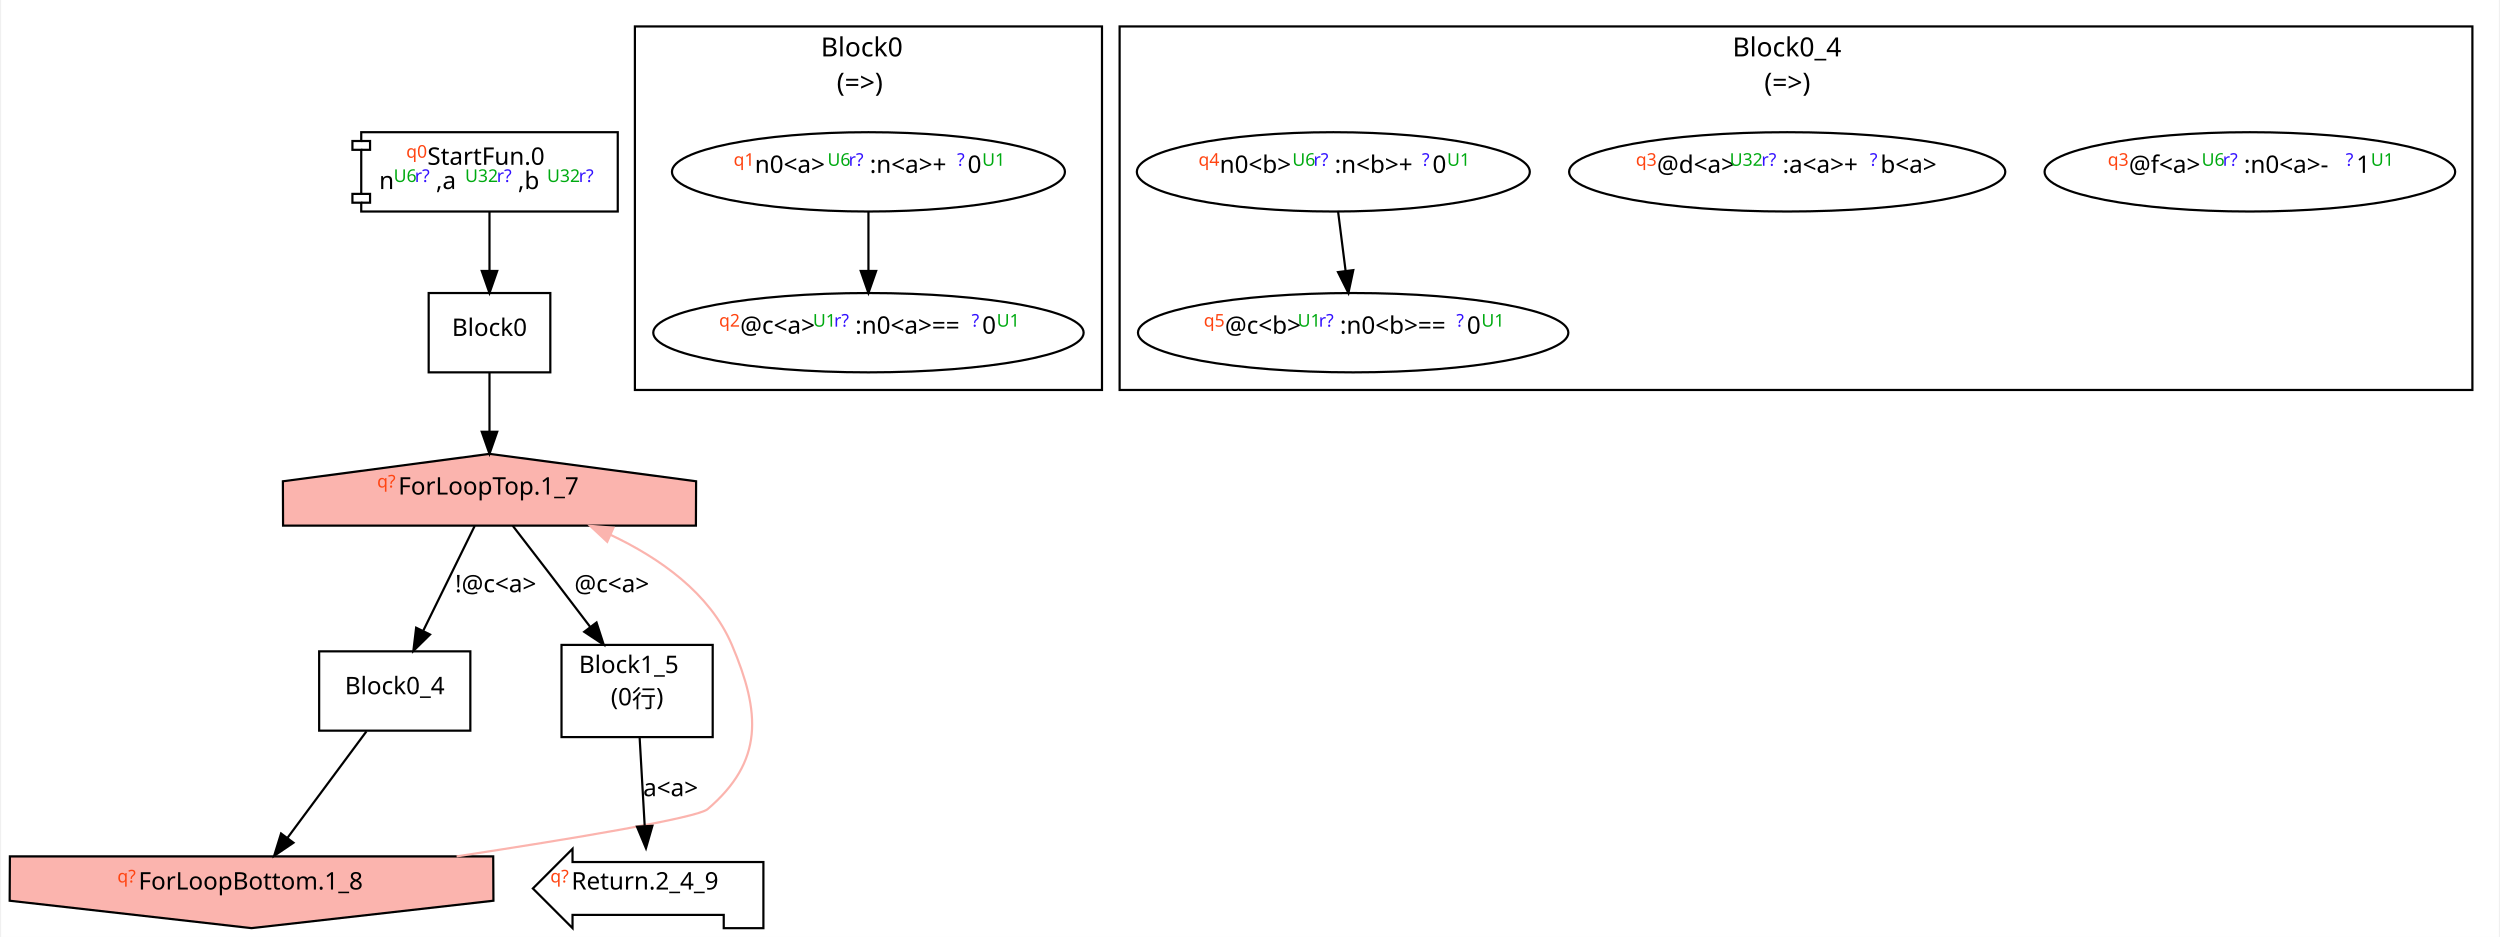
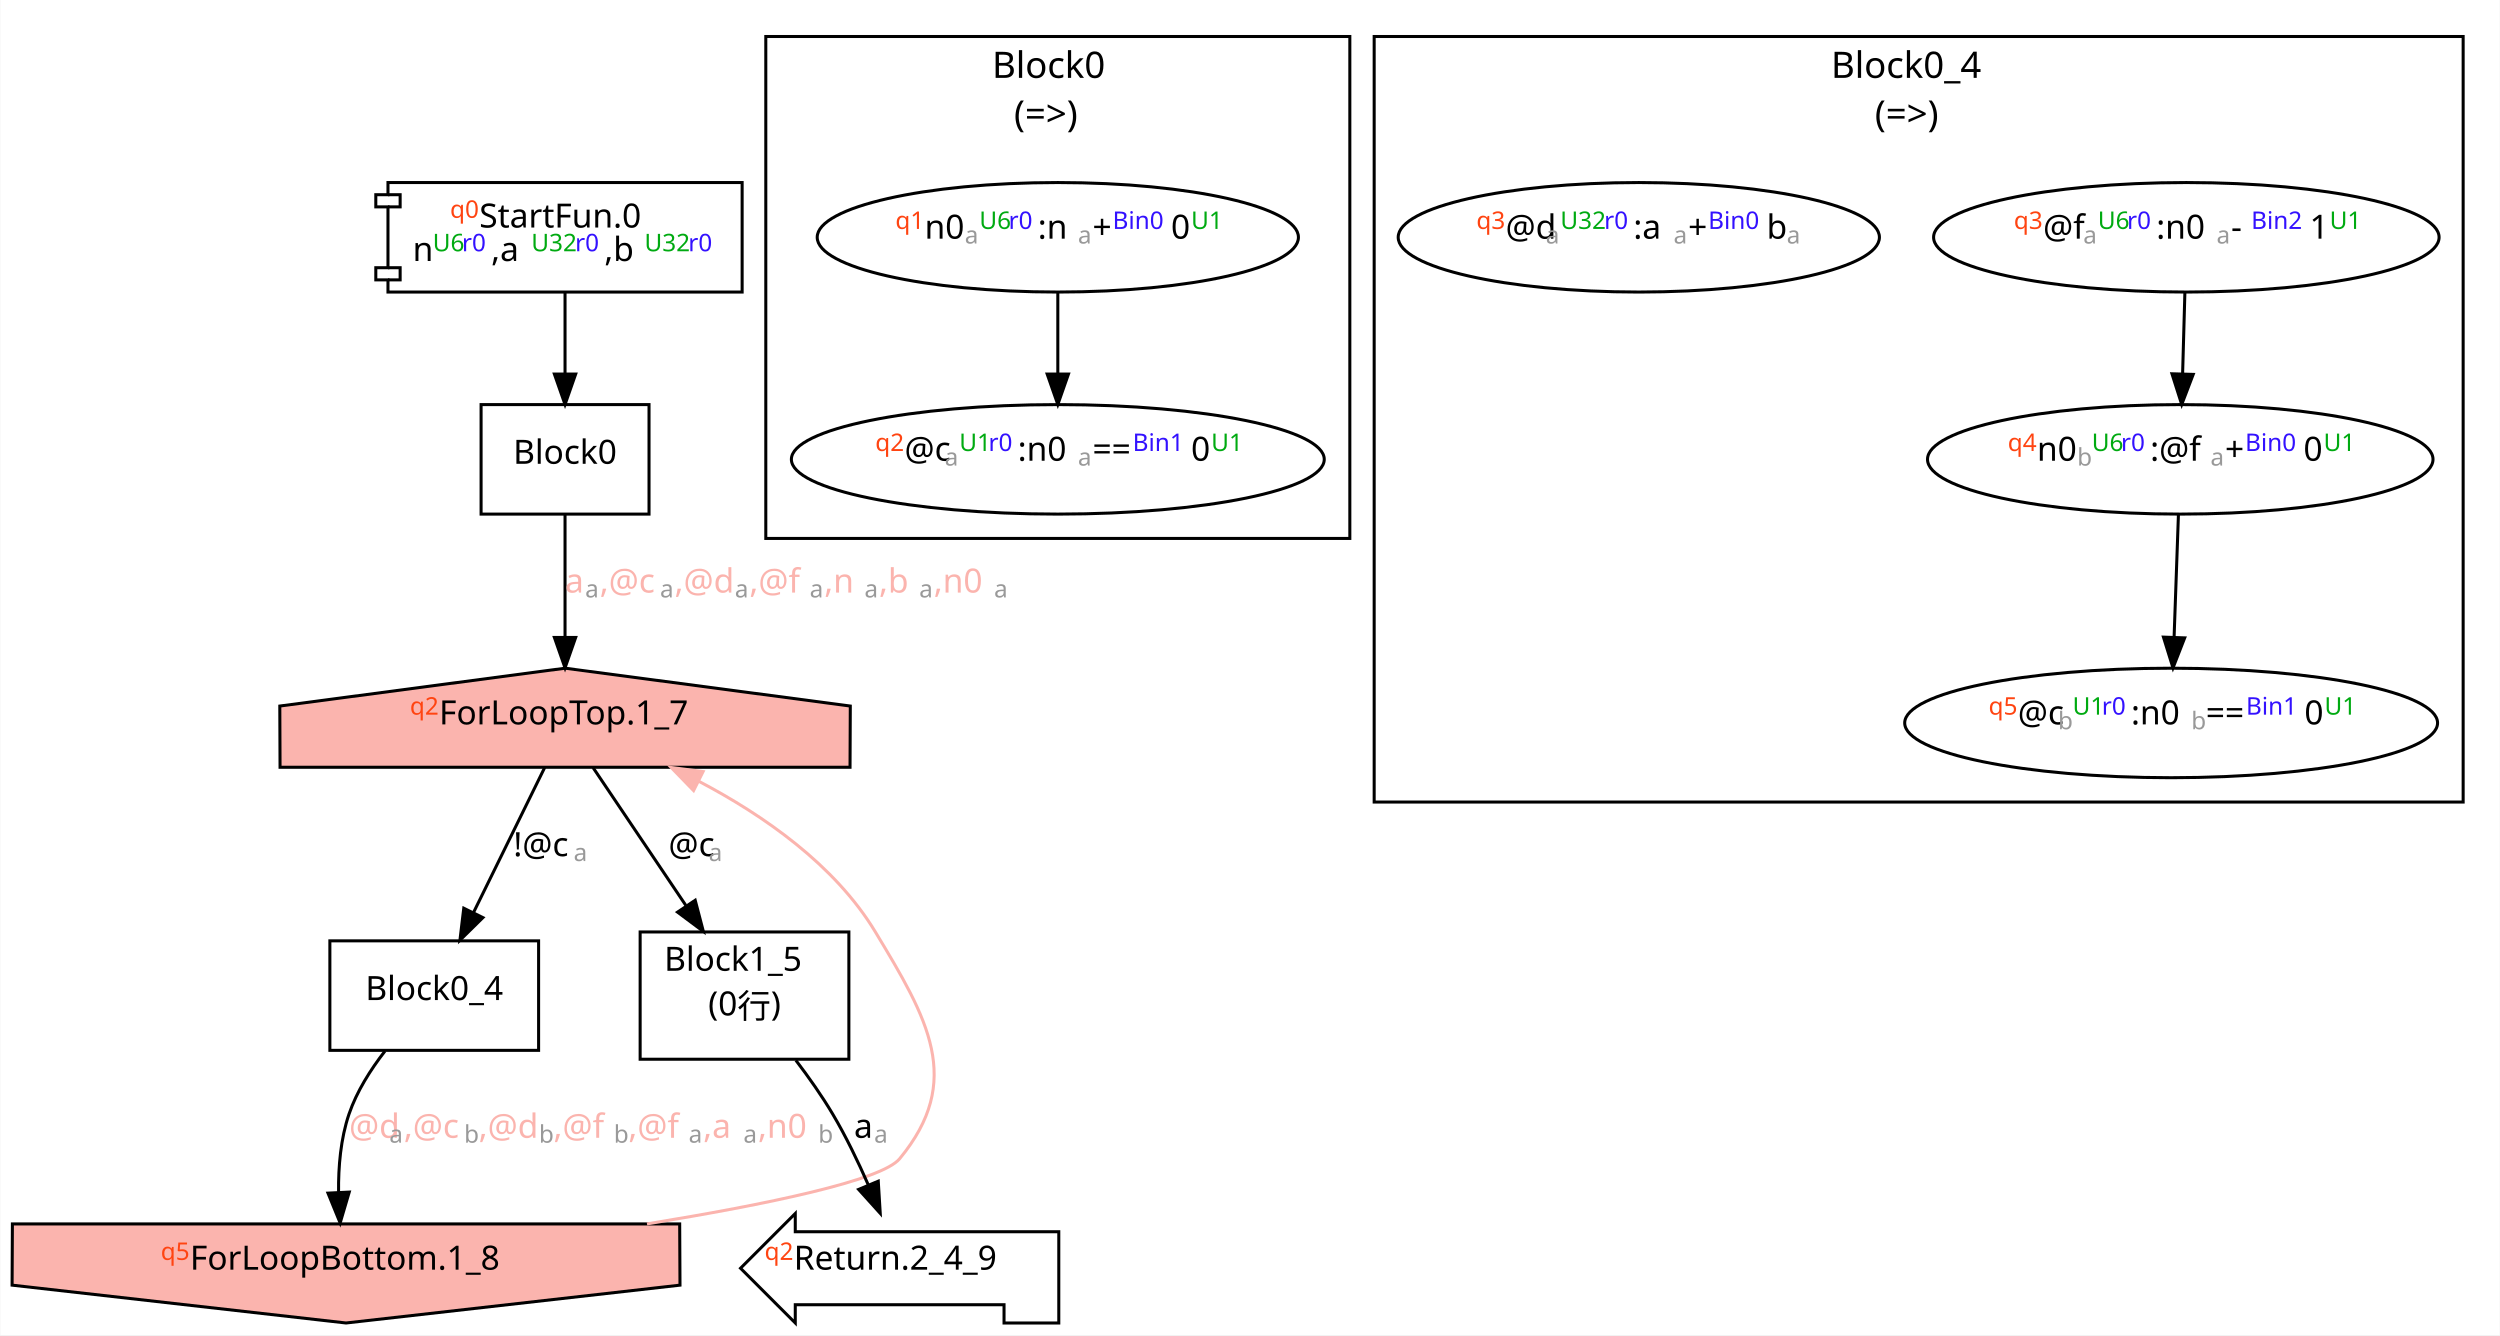
- <svg xmlns="http://www.w3.org/2000/svg" width="1134pt" height="425pt" viewBox="0.00 0.00 1133.64 425.26">
-   <g id="graph0" class="graph" transform="scale(1 1) rotate(0) translate(4 421.26)">
-     <polygon fill="white" stroke="transparent" points="-4,4 -4,-421.26 1129.64,-421.26 1129.64,4 -4,4" />
+ <svg xmlns="http://www.w3.org/2000/svg" width="822pt" height="439pt" viewBox="0.00 0.00 821.64 438.93">
+   <g id="graph0" class="graph" transform="scale(1 1) rotate(0) translate(4 434.93)">
+     <polygon fill="white" stroke="transparent" points="-4,4 -4,-434.93 817.64,-434.93 817.64,4 -4,4" />
    <g id="clust1" class="cluster">
-       <polygon fill="none" stroke="black" points="283.64,-244.26 283.64,-409.26 495.64,-409.26 495.64,-244.26 283.64,-244.26" />
-       <text text-anchor="start" x="368.04" y="-395.66" font-family="Monaco" font-size="12.00">Block0</text>
-       <text text-anchor="start" x="375.24" y="-379.66" font-family="Monaco" font-size="12.00">(=&gt;)</text>
+       <polygon fill="none" stroke="black" points="247.64,-257.92 247.64,-422.93 439.64,-422.93 439.64,-257.92 247.64,-257.92" />
+       <text text-anchor="start" x="322.04" y="-409.33" font-family="Monaco" font-size="12.00">Block0</text>
+       <text text-anchor="start" x="329.24" y="-393.33" font-family="Monaco" font-size="12.00">(=&gt;)</text>
    </g>
    <g id="clust2" class="cluster">
-       <polygon fill="none" stroke="black" points="503.64,-244.26 503.64,-409.26 1117.64,-409.26 1117.64,-244.26 503.64,-244.26" />
-       <text text-anchor="start" x="781.84" y="-395.66" font-family="Monaco" font-size="12.00">Block0_4</text>
-       <text text-anchor="start" x="796.24" y="-379.66" font-family="Monaco" font-size="12.00">(=&gt;)</text>
+       <polygon fill="none" stroke="black" points="447.64,-171.26 447.64,-422.93 805.64,-422.93 805.64,-171.26 447.64,-171.26" />
+       <text text-anchor="start" x="597.84" y="-409.33" font-family="Monaco" font-size="12.00">Block0_4</text>
+       <text text-anchor="start" x="612.24" y="-393.33" font-family="Monaco" font-size="12.00">(=&gt;)</text>
    </g>
    <g id="node1" class="node">
-       <polygon fill="none" stroke="black" points="275.86,-361.26 159.43,-361.26 159.43,-357.26 155.43,-357.26 155.43,-353.26 159.43,-353.26 159.43,-333.26 155.43,-333.26 155.43,-329.26 159.43,-329.26 159.43,-325.26 275.86,-325.26 275.86,-361.26" />
-       <polyline fill="none" stroke="black" points="159.43,-357.26 163.43,-357.26 163.43,-353.26 159.43,-353.26 " />
-       <polyline fill="none" stroke="black" points="159.43,-333.26 163.43,-333.26 163.43,-329.26 159.43,-329.26 " />
-       <text text-anchor="start" x="179.84" y="-346.46" font-family="Monaco" baseline-shift="super" font-size="8.00" fill="#ff4411">q0</text>
-       <text text-anchor="start" x="189.44" y="-346.46" font-family="Monaco" font-size="11.00">StartFun.0</text>
-       <text text-anchor="start" x="167.54" y="-335.46" font-family="Monaco" font-size="11.00">n</text>
-       <text text-anchor="start" x="174.14" y="-335.46" font-family="Monaco" baseline-shift="super" font-size="8.00" fill="#00aa11">U6</text>
-       <text text-anchor="start" x="183.74" y="-335.46" font-family="Monaco" baseline-shift="super" font-size="8.00" fill="#3311ff">r?</text>
-       <text text-anchor="start" x="193.34" y="-335.46" font-family="Monaco" font-size="11.00">,a</text>
-       <text text-anchor="start" x="206.54" y="-335.46" font-family="Monaco" baseline-shift="super" font-size="8.00" fill="#00aa11">U32</text>
-       <text text-anchor="start" x="220.94" y="-335.46" font-family="Monaco" baseline-shift="super" font-size="8.00" fill="#3311ff">r?</text>
-       <text text-anchor="start" x="230.55" y="-335.46" font-family="Monaco" font-size="11.00">,b</text>
-       <text text-anchor="start" x="243.75" y="-335.46" font-family="Monaco" baseline-shift="super" font-size="8.00" fill="#00aa11">U32</text>
-       <text text-anchor="start" x="258.15" y="-335.46" font-family="Monaco" baseline-shift="super" font-size="8.00" fill="#3311ff">r?</text>
+       <polygon fill="none" stroke="black" points="239.86,-374.92 123.43,-374.92 123.43,-370.92 119.43,-370.92 119.43,-366.92 123.43,-366.92 123.43,-346.92 119.43,-346.92 119.43,-342.92 123.43,-342.92 123.43,-338.92 239.86,-338.92 239.86,-374.92" />
+       <polyline fill="none" stroke="black" points="123.43,-370.92 127.43,-370.92 127.43,-366.92 123.43,-366.92 " />
+       <polyline fill="none" stroke="black" points="123.43,-346.92 127.43,-346.92 127.43,-342.92 123.43,-342.92 " />
+       <text text-anchor="start" x="143.84" y="-360.12" font-family="Monaco" baseline-shift="super" font-size="8.00" fill="#ff4411">q0</text>
+       <text text-anchor="start" x="153.44" y="-360.12" font-family="Monaco" font-size="11.00">StartFun.0</text>
+       <text text-anchor="start" x="131.54" y="-349.12" font-family="Monaco" font-size="11.00">n</text>
+       <text text-anchor="start" x="138.14" y="-349.12" font-family="Monaco" baseline-shift="super" font-size="8.00" fill="#00aa11">U6</text>
+       <text text-anchor="start" x="147.74" y="-349.12" font-family="Monaco" baseline-shift="super" font-size="8.00" fill="#3311ff">r0</text>
+       <text text-anchor="start" x="157.34" y="-349.12" font-family="Monaco" font-size="11.00">,a</text>
+       <text text-anchor="start" x="170.54" y="-349.12" font-family="Monaco" baseline-shift="super" font-size="8.00" fill="#00aa11">U32</text>
+       <text text-anchor="start" x="184.94" y="-349.12" font-family="Monaco" baseline-shift="super" font-size="8.00" fill="#3311ff">r0</text>
+       <text text-anchor="start" x="194.55" y="-349.12" font-family="Monaco" font-size="11.00">,b</text>
+       <text text-anchor="start" x="207.75" y="-349.12" font-family="Monaco" baseline-shift="super" font-size="8.00" fill="#00aa11">U32</text>
+       <text text-anchor="start" x="222.15" y="-349.12" font-family="Monaco" baseline-shift="super" font-size="8.00" fill="#3311ff">r0</text>
    </g>
    <g id="node2" class="node">
-       <polygon fill="none" stroke="black" points="245.25,-288.26 190.04,-288.26 190.04,-252.26 245.25,-252.26 245.25,-288.26" />
-       <text text-anchor="middle" x="217.64" y="-268.79" font-family="Monaco" font-size="11.00">Block0</text>
+       <polygon fill="none" stroke="black" points="209.25,-301.92 154.04,-301.92 154.04,-265.92 209.25,-265.92 209.25,-301.92" />
+       <text text-anchor="middle" x="181.64" y="-282.46" font-family="Monaco" font-size="11.00">Block0</text>
    </g>
    <g id="edge1" class="edge">
-       <path fill="none" stroke="black" d="M217.64,-325.07C217.64,-317.04 217.64,-307.3 217.64,-298.32" />
-       <polygon fill="black" stroke="black" points="221.14,-298.28 217.64,-288.28 214.14,-298.28 221.14,-298.28" />
+       <path fill="none" stroke="black" d="M181.64,-338.74C181.64,-330.71 181.64,-320.97 181.64,-311.99" />
+       <polygon fill="black" stroke="black" points="185.14,-311.95 181.64,-301.95 178.14,-311.95 185.14,-311.95" />
    </g>
    <g id="node3" class="node">
-       <polygon fill="#fbb4ae" stroke="black" points="311.42,-202.82 217.64,-215.26 123.87,-202.82 123.95,-182.69 311.33,-182.69 311.42,-202.82" />
-       <text text-anchor="start" x="166.64" y="-196.79" font-family="Monaco" baseline-shift="super" font-size="8.00" fill="#ff4411">q?</text>
-       <text text-anchor="start" x="176.24" y="-196.79" font-family="Monaco" font-size="11.00">ForLoopTop.1_7</text>
+       <polygon fill="#fbb4ae" stroke="black" points="275.42,-202.82 181.64,-215.26 87.87,-202.82 87.95,-182.69 275.33,-182.69 275.42,-202.82" />
+       <text text-anchor="start" x="130.64" y="-196.79" font-family="Monaco" baseline-shift="super" font-size="8.00" fill="#ff4411">q2</text>
+       <text text-anchor="start" x="140.24" y="-196.79" font-family="Monaco" font-size="11.00">ForLoopTop.1_7</text>
    </g>
    <g id="edge2" class="edge">
-       <path fill="none" stroke="black" d="M217.64,-252.07C217.64,-244.04 217.64,-234.3 217.64,-225.32" />
-       <polygon fill="black" stroke="black" points="221.14,-225.28 217.64,-215.28 214.14,-225.28 221.14,-225.28" />
+       <path fill="none" stroke="black" d="M181.64,-265.79C181.64,-254.2 181.64,-238.65 181.64,-225.39" />
+       <polygon fill="black" stroke="black" points="185.14,-225.36 181.64,-215.36 178.14,-225.36 185.14,-225.36" />
+       <text text-anchor="start" x="181.64" y="-240.12" font-family="Monaco" font-size="11.00" fill="#fbb4ae">a</text>
+       <text text-anchor="start" x="188.24" y="-240.12" font-family="Monaco" baseline-shift="sub" font-size="8.00" fill="#999999">a</text>
+       <text text-anchor="start" x="193.05" y="-240.12" font-family="Monaco" font-size="11.00" fill="#fbb4ae">,@c</text>
+       <text text-anchor="start" x="212.85" y="-240.12" font-family="Monaco" baseline-shift="sub" font-size="8.00" fill="#999999">a</text>
+       <text text-anchor="start" x="217.65" y="-240.12" font-family="Monaco" font-size="11.00" fill="#fbb4ae">,@d</text>
+       <text text-anchor="start" x="237.45" y="-240.12" font-family="Monaco" baseline-shift="sub" font-size="8.00" fill="#999999">a</text>
+       <text text-anchor="start" x="242.25" y="-240.12" font-family="Monaco" font-size="11.00" fill="#fbb4ae">,@f</text>
+       <text text-anchor="start" x="262.06" y="-240.12" font-family="Monaco" baseline-shift="sub" font-size="8.00" fill="#999999">a</text>
+       <text text-anchor="start" x="266.86" y="-240.12" font-family="Monaco" font-size="11.00" fill="#fbb4ae">,n</text>
+       <text text-anchor="start" x="280.06" y="-240.12" font-family="Monaco" baseline-shift="sub" font-size="8.00" fill="#999999">a</text>
+       <text text-anchor="start" x="284.86" y="-240.12" font-family="Monaco" font-size="11.00" fill="#fbb4ae">,b</text>
+       <text text-anchor="start" x="298.06" y="-240.12" font-family="Monaco" baseline-shift="sub" font-size="8.00" fill="#999999">a</text>
+       <text text-anchor="start" x="302.86" y="-240.12" font-family="Monaco" font-size="11.00" fill="#fbb4ae">,n0</text>
+       <text text-anchor="start" x="322.67" y="-240.12" font-family="Monaco" baseline-shift="sub" font-size="8.00" fill="#999999">a</text>
    </g>
    <g id="node4" class="node">
-       <polygon fill="none" stroke="black" points="208.95,-125.63 140.33,-125.63 140.33,-89.63 208.95,-89.63 208.95,-125.63" />
-       <text text-anchor="middle" x="174.64" y="-106.16" font-family="Monaco" font-size="11.00">Block0_4</text>
+       <polygon fill="none" stroke="black" points="172.95,-125.63 104.33,-125.63 104.33,-89.63 172.95,-89.63 172.95,-125.63" />
+       <text text-anchor="middle" x="138.64" y="-106.16" font-family="Monaco" font-size="11.00">Block0_4</text>
    </g>
    <g id="edge3" class="edge">
-       <path fill="none" stroke="black" d="M210.93,-182.56C204.7,-169.89 195.28,-150.69 187.6,-135.04" />
-       <polygon fill="black" stroke="black" points="190.64,-133.27 183.09,-125.84 184.35,-136.35 190.64,-133.27" />
-       <text text-anchor="middle" x="220.45" y="-152.46" font-family="Monaco" font-size="11.00">!@c&lt;a&gt;</text>
+       <path fill="none" stroke="black" d="M174.93,-182.56C168.7,-169.89 159.28,-150.69 151.6,-135.04" />
+       <polygon fill="black" stroke="black" points="154.64,-133.27 147.09,-125.84 148.35,-136.35 154.64,-133.27" />
+       <text text-anchor="start" x="164.64" y="-153.46" font-family="Monaco" font-size="11.00">!@c</text>
+       <text text-anchor="start" x="184.45" y="-153.46" font-family="Monaco" baseline-shift="sub" font-size="8.00" fill="#999999">a</text>
    </g>
    <g id="node6" class="node">
-       <polygon fill="none" stroke="black" points="318.95,-128.55 250.33,-128.55 250.33,-86.71 318.95,-86.71 318.95,-128.55" />
-       <text text-anchor="start" x="258.24" y="-115.79" font-family="Monaco" font-size="11.00">Block1_5</text>
-       <text text-anchor="middle" x="284.64" y="-101.12" font-family="Monaco" font-size="11.00">(0行)</text>
+       <polygon fill="none" stroke="black" points="274.95,-128.55 206.33,-128.55 206.33,-86.71 274.95,-86.71 274.95,-128.55" />
+       <text text-anchor="start" x="214.24" y="-115.79" font-family="Monaco" font-size="11.00">Block1_5</text>
+       <text text-anchor="middle" x="240.64" y="-101.12" font-family="Monaco" font-size="11.00">(0行)</text>
    </g>
    <g id="edge5" class="edge">
-       <path fill="none" stroke="black" d="M228.18,-182.64C233.18,-176.17 239.23,-168.32 244.64,-161.26 250.75,-153.28 257.37,-144.6 263.42,-136.63" />
-       <polygon fill="black" stroke="black" points="266.22,-138.73 269.48,-128.65 260.65,-134.49 266.22,-138.73" />
-       <text text-anchor="middle" x="273.15" y="-152.46" font-family="Monaco" font-size="11.00">@c&lt;a&gt;</text>
+       <path fill="none" stroke="black" d="M190.86,-182.56C198.99,-170.49 211.1,-152.51 221.34,-137.3" />
+       <polygon fill="black" stroke="black" points="224.43,-138.98 227.11,-128.73 218.62,-135.07 224.43,-138.98" />
+       <text text-anchor="start" x="215.64" y="-153.46" font-family="Monaco" font-size="11.00">@c</text>
+       <text text-anchor="start" x="228.85" y="-153.46" font-family="Monaco" baseline-shift="sub" font-size="8.00" fill="#999999">a</text>
    </g>
    <g id="node5" class="node">
      <polygon fill="#fbb4ae" stroke="black" points="-0.14,-12.44 109.64,0 219.43,-12.44 219.33,-32.56 -0.04,-32.56 -0.14,-12.44" />
-       <text text-anchor="start" x="48.73" y="-17.53" font-family="Monaco" baseline-shift="super" font-size="8.00" fill="#ff4411">q?</text>
+       <text text-anchor="start" x="48.73" y="-17.53" font-family="Monaco" baseline-shift="super" font-size="8.00" fill="#ff4411">q5</text>
      <text text-anchor="start" x="58.34" y="-17.53" font-family="Monaco" font-size="11.00">ForLoopBottom.1_8</text>
    </g>
    <g id="edge6" class="edge">
-       <path fill="none" stroke="black" d="M161.8,-89.32C151.53,-75.47 137.07,-55.98 125.98,-41.02" />
-       <polygon fill="black" stroke="black" points="128.66,-38.77 119.9,-32.82 123.04,-42.94 128.66,-38.77" />
+       <path fill="none" stroke="black" d="M122.45,-89.4C117.72,-83.31 113.15,-76.11 110.62,-68.67 107.88,-60.61 107.1,-51.37 107.19,-43.08" />
+       <polygon fill="black" stroke="black" points="110.7,-43.04 107.71,-32.88 103.71,-42.69 110.7,-43.04" />
+       <text text-anchor="start" x="110.64" y="-60.87" font-family="Monaco" font-size="11.00" fill="#fbb4ae">@d</text>
+       <text text-anchor="start" x="123.85" y="-60.87" font-family="Monaco" baseline-shift="sub" font-size="8.00" fill="#999999">a</text>
+       <text text-anchor="start" x="128.65" y="-60.87" font-family="Monaco" font-size="11.00" fill="#fbb4ae">,@c</text>
+       <text text-anchor="start" x="148.45" y="-60.87" font-family="Monaco" baseline-shift="sub" font-size="8.00" fill="#999999">b</text>
+       <text text-anchor="start" x="153.25" y="-60.87" font-family="Monaco" font-size="11.00" fill="#fbb4ae">,@d</text>
+       <text text-anchor="start" x="173.05" y="-60.87" font-family="Monaco" baseline-shift="sub" font-size="8.00" fill="#999999">b</text>
+       <text text-anchor="start" x="177.85" y="-60.87" font-family="Monaco" font-size="11.00" fill="#fbb4ae">,@f</text>
+       <text text-anchor="start" x="197.66" y="-60.87" font-family="Monaco" baseline-shift="sub" font-size="8.00" fill="#999999">b</text>
+       <text text-anchor="start" x="202.46" y="-60.87" font-family="Monaco" font-size="11.00" fill="#fbb4ae">,@f</text>
+       <text text-anchor="start" x="222.26" y="-60.87" font-family="Monaco" baseline-shift="sub" font-size="8.00" fill="#999999">a</text>
+       <text text-anchor="start" x="227.06" y="-60.87" font-family="Monaco" font-size="11.00" fill="#fbb4ae">,a</text>
+       <text text-anchor="start" x="240.26" y="-60.87" font-family="Monaco" baseline-shift="sub" font-size="8.00" fill="#999999">a</text>
+       <text text-anchor="start" x="245.07" y="-60.87" font-family="Monaco" font-size="11.00" fill="#fbb4ae">,n0</text>
+       <text text-anchor="start" x="264.87" y="-60.87" font-family="Monaco" baseline-shift="sub" font-size="8.00" fill="#999999">b</text>
    </g>
    <g id="edge4" class="edge">
-       <path fill="none" stroke="#fbb4ae" d="M202.71,-32.57C255.5,-40.63 312,-50.04 316.64,-54 342.13,-75.76 340.78,-97.76 327.64,-128.59 317.64,-152.07 294.79,-168.04 272.49,-178.55" />
-       <polygon fill="#fbb4ae" stroke="#fbb4ae" points="271.08,-175.35 263.34,-182.58 273.9,-181.75 271.08,-175.35" />
+       <path fill="none" stroke="#fbb4ae" d="M208.58,-32.58C248.1,-39.01 285.73,-46.84 291.64,-54 312.88,-79.7 300.87,-100.04 283.64,-128.59 270.35,-150.62 246.81,-166.95 225.7,-178.04" />
+       <polygon fill="#fbb4ae" stroke="#fbb4ae" points="223.9,-175.02 216.52,-182.62 227.03,-181.28 223.9,-175.02" />
    </g>
    <g id="node7" class="node">
-       <polygon fill="none" stroke="black" points="341.96,-30 255.33,-30 255.33,-36 237.33,-18 255.33,0 255.33,-6 323.96,-6 323.96,0 341.96,0 341.96,-30" />
-       <text text-anchor="start" x="245.24" y="-17.53" font-family="Monaco" baseline-shift="super" font-size="8.00" fill="#ff4411">q?</text>
-       <text text-anchor="start" x="254.84" y="-17.53" font-family="Monaco" font-size="11.00">Return.2_4_9</text>
+       <polygon fill="none" stroke="black" points="343.96,-30 257.33,-30 257.33,-36 239.33,-18 257.33,0 257.33,-6 325.96,-6 325.96,0 343.96,0 343.96,-30" />
+       <text text-anchor="start" x="247.24" y="-17.53" font-family="Monaco" baseline-shift="super" font-size="8.00" fill="#ff4411">q2</text>
+       <text text-anchor="start" x="256.84" y="-17.53" font-family="Monaco" font-size="11.00">Return.2_4_9</text>
    </g>
    <g id="edge7" class="edge">
-       <path fill="none" stroke="black" d="M285.8,-86.3C286.48,-74.45 287.34,-59.35 288.08,-46.45" />
-       <polygon fill="black" stroke="black" points="291.58,-46.44 288.66,-36.26 284.59,-46.04 291.58,-46.44" />
-       <text text-anchor="middle" x="299.85" y="-59.87" font-family="Monaco" font-size="11.00">a&lt;a&gt;</text>
+       <path fill="none" stroke="black" d="M257.52,-86.36C261.75,-80.81 266.09,-74.66 269.64,-68.67 273.97,-61.37 277.97,-53.06 281.35,-45.36" />
+       <polygon fill="black" stroke="black" points="284.61,-46.62 285.26,-36.04 278.16,-43.91 284.61,-46.62" />
+       <text text-anchor="start" x="276.64" y="-60.87" font-family="Monaco" font-size="11.00">a</text>
+       <text text-anchor="start" x="283.24" y="-60.87" font-family="Monaco" baseline-shift="sub" font-size="8.00" fill="#999999">a</text>
    </g>
    <g id="node8" class="node">
-       <ellipse fill="none" stroke="black" cx="389.64" cy="-343.26" rx="89.18" ry="18" />
-       <text text-anchor="start" x="328.43" y="-342.79" font-family="Monaco" baseline-shift="super" font-size="8.00" fill="#ff4411">q1</text>
-       <text text-anchor="start" x="338.04" y="-342.79" font-family="Monaco" font-size="11.00">n0&lt;a&gt;</text>
-       <text text-anchor="start" x="371.04" y="-342.79" font-family="Monaco" baseline-shift="super" font-size="8.00" fill="#00aa11">U6</text>
-       <text text-anchor="start" x="380.64" y="-342.79" font-family="Monaco" baseline-shift="super" font-size="8.00" fill="#3311ff">r?</text>
-       <text text-anchor="start" x="390.24" y="-342.79" font-family="Monaco" font-size="11.00">:n&lt;a&gt;+</text>
-       <text text-anchor="start" x="429.85" y="-342.79" font-family="Monaco" baseline-shift="super" font-size="8.00" fill="#3311ff">?</text>
-       <text text-anchor="start" x="434.65" y="-342.79" font-family="Monaco" font-size="11.00">0</text>
-       <text text-anchor="start" x="441.25" y="-342.79" font-family="Monaco" baseline-shift="super" font-size="8.00" fill="#00aa11">U1</text>
+       <ellipse fill="none" stroke="black" cx="343.64" cy="-356.92" rx="79.1" ry="18" />
+       <text text-anchor="start" x="290.24" y="-356.46" font-family="Monaco" baseline-shift="super" font-size="8.00" fill="#ff4411">q1</text>
+       <text text-anchor="start" x="299.84" y="-356.46" font-family="Monaco" font-size="11.00">n0</text>
+       <text text-anchor="start" x="313.04" y="-356.46" font-family="Monaco" baseline-shift="sub" font-size="8.00" fill="#999999">a</text>
+       <text text-anchor="start" x="317.84" y="-356.46" font-family="Monaco" baseline-shift="super" font-size="8.00" fill="#00aa11">U6</text>
+       <text text-anchor="start" x="327.44" y="-356.46" font-family="Monaco" baseline-shift="super" font-size="8.00" fill="#3311ff">r0</text>
+       <text text-anchor="start" x="337.04" y="-356.46" font-family="Monaco" font-size="11.00">:n</text>
+       <text text-anchor="start" x="350.24" y="-356.46" font-family="Monaco" baseline-shift="sub" font-size="8.00" fill="#999999">a</text>
+       <text text-anchor="start" x="355.05" y="-356.46" font-family="Monaco" font-size="11.00">+</text>
+       <text text-anchor="start" x="361.65" y="-356.46" font-family="Monaco" baseline-shift="super" font-size="8.00" fill="#3311ff">Bin0</text>
+       <text text-anchor="start" x="380.85" y="-356.46" font-family="Monaco" font-size="11.00">0</text>
+       <text text-anchor="start" x="387.45" y="-356.46" font-family="Monaco" baseline-shift="super" font-size="8.00" fill="#00aa11">U1</text>
    </g>
    <g id="node9" class="node">
-       <ellipse fill="none" stroke="black" cx="389.64" cy="-270.26" rx="97.67" ry="18" />
-       <text text-anchor="start" x="321.83" y="-269.79" font-family="Monaco" baseline-shift="super" font-size="8.00" fill="#ff4411">q2</text>
-       <text text-anchor="start" x="331.43" y="-269.79" font-family="Monaco" font-size="11.00">@c&lt;a&gt;</text>
-       <text text-anchor="start" x="364.44" y="-269.79" font-family="Monaco" baseline-shift="super" font-size="8.00" fill="#00aa11">U1</text>
-       <text text-anchor="start" x="374.04" y="-269.79" font-family="Monaco" baseline-shift="super" font-size="8.00" fill="#3311ff">r?</text>
-       <text text-anchor="start" x="383.64" y="-269.79" font-family="Monaco" font-size="11.00">:n0&lt;a&gt;==</text>
-       <text text-anchor="start" x="436.45" y="-269.79" font-family="Monaco" baseline-shift="super" font-size="8.00" fill="#3311ff">?</text>
-       <text text-anchor="start" x="441.25" y="-269.79" font-family="Monaco" font-size="11.00">0</text>
-       <text text-anchor="start" x="447.85" y="-269.79" font-family="Monaco" baseline-shift="super" font-size="8.00" fill="#00aa11">U1</text>
+       <ellipse fill="none" stroke="black" cx="343.64" cy="-283.92" rx="87.59" ry="18" />
+       <text text-anchor="start" x="283.63" y="-283.46" font-family="Monaco" baseline-shift="super" font-size="8.00" fill="#ff4411">q2</text>
+       <text text-anchor="start" x="293.24" y="-283.46" font-family="Monaco" font-size="11.00">@c</text>
+       <text text-anchor="start" x="306.44" y="-283.46" font-family="Monaco" baseline-shift="sub" font-size="8.00" fill="#999999">a</text>
+       <text text-anchor="start" x="311.24" y="-283.46" font-family="Monaco" baseline-shift="super" font-size="8.00" fill="#00aa11">U1</text>
+       <text text-anchor="start" x="320.84" y="-283.46" font-family="Monaco" baseline-shift="super" font-size="8.00" fill="#3311ff">r0</text>
+       <text text-anchor="start" x="330.44" y="-283.46" font-family="Monaco" font-size="11.00">:n0</text>
+       <text text-anchor="start" x="350.24" y="-283.46" font-family="Monaco" baseline-shift="sub" font-size="8.00" fill="#999999">a</text>
+       <text text-anchor="start" x="355.05" y="-283.46" font-family="Monaco" font-size="11.00">==</text>
+       <text text-anchor="start" x="368.25" y="-283.46" font-family="Monaco" baseline-shift="super" font-size="8.00" fill="#3311ff">Bin1</text>
+       <text text-anchor="start" x="387.45" y="-283.46" font-family="Monaco" font-size="11.00">0</text>
+       <text text-anchor="start" x="394.05" y="-283.46" font-family="Monaco" baseline-shift="super" font-size="8.00" fill="#00aa11">U1</text>
    </g>
    <g id="edge8" class="edge">
-       <path fill="none" stroke="black" d="M389.64,-325.07C389.64,-317.04 389.64,-307.3 389.64,-298.32" />
-       <polygon fill="black" stroke="black" points="393.14,-298.28 389.64,-288.28 386.14,-298.28 393.14,-298.28" />
+       <path fill="none" stroke="black" d="M343.64,-338.74C343.64,-330.71 343.64,-320.97 343.64,-311.99" />
+       <polygon fill="black" stroke="black" points="347.14,-311.95 343.64,-301.95 340.14,-311.95 347.14,-311.95" />
    </g>
    <g id="node10" class="node">
-       <ellipse fill="none" stroke="black" cx="1016.64" cy="-343.26" rx="93.18" ry="18" />
-       <text text-anchor="start" x="952.13" y="-342.79" font-family="Monaco" baseline-shift="super" font-size="8.00" fill="#ff4411">q3</text>
-       <text text-anchor="start" x="961.73" y="-342.79" font-family="Monaco" font-size="11.00">@f&lt;a&gt;</text>
-       <text text-anchor="start" x="994.74" y="-342.79" font-family="Monaco" baseline-shift="super" font-size="8.00" fill="#00aa11">U6</text>
-       <text text-anchor="start" x="1004.34" y="-342.79" font-family="Monaco" baseline-shift="super" font-size="8.00" fill="#3311ff">r?</text>
-       <text text-anchor="start" x="1013.94" y="-342.79" font-family="Monaco" font-size="11.00">:n0&lt;a&gt;-</text>
-       <text text-anchor="start" x="1060.15" y="-342.79" font-family="Monaco" baseline-shift="super" font-size="8.00" fill="#3311ff">?</text>
-       <text text-anchor="start" x="1064.95" y="-342.79" font-family="Monaco" font-size="11.00">1</text>
-       <text text-anchor="start" x="1071.55" y="-342.79" font-family="Monaco" baseline-shift="super" font-size="8.00" fill="#00aa11">U1</text>
+       <ellipse fill="none" stroke="black" cx="714.64" cy="-356.92" rx="83.09" ry="18" />
+       <text text-anchor="start" x="657.93" y="-356.46" font-family="Monaco" baseline-shift="super" font-size="8.00" fill="#ff4411">q3</text>
+       <text text-anchor="start" x="667.54" y="-356.46" font-family="Monaco" font-size="11.00">@f</text>
+       <text text-anchor="start" x="680.74" y="-356.46" font-family="Monaco" baseline-shift="sub" font-size="8.00" fill="#999999">a</text>
+       <text text-anchor="start" x="685.54" y="-356.46" font-family="Monaco" baseline-shift="super" font-size="8.00" fill="#00aa11">U6</text>
+       <text text-anchor="start" x="695.14" y="-356.46" font-family="Monaco" baseline-shift="super" font-size="8.00" fill="#3311ff">r0</text>
+       <text text-anchor="start" x="704.74" y="-356.46" font-family="Monaco" font-size="11.00">:n0</text>
+       <text text-anchor="start" x="724.55" y="-356.46" font-family="Monaco" baseline-shift="sub" font-size="8.00" fill="#999999">a</text>
+       <text text-anchor="start" x="729.35" y="-356.46" font-family="Monaco" font-size="11.00">-</text>
+       <text text-anchor="start" x="735.95" y="-356.46" font-family="Monaco" baseline-shift="super" font-size="8.00" fill="#3311ff">Bin2</text>
+       <text text-anchor="start" x="755.15" y="-356.46" font-family="Monaco" font-size="11.00">1</text>
+       <text text-anchor="start" x="761.75" y="-356.46" font-family="Monaco" baseline-shift="super" font-size="8.00" fill="#00aa11">U1</text>
+     </g>
+     <g id="node12" class="node">
+       <ellipse fill="none" stroke="black" cx="712.64" cy="-283.92" rx="83.09" ry="18" />
+       <text text-anchor="start" x="655.93" y="-283.46" font-family="Monaco" baseline-shift="super" font-size="8.00" fill="#ff4411">q4</text>
+       <text text-anchor="start" x="665.54" y="-283.46" font-family="Monaco" font-size="11.00">n0</text>
+       <text text-anchor="start" x="678.74" y="-283.46" font-family="Monaco" baseline-shift="sub" font-size="8.00" fill="#999999">b</text>
+       <text text-anchor="start" x="683.54" y="-283.46" font-family="Monaco" baseline-shift="super" font-size="8.00" fill="#00aa11">U6</text>
+       <text text-anchor="start" x="693.14" y="-283.46" font-family="Monaco" baseline-shift="super" font-size="8.00" fill="#3311ff">r0</text>
+       <text text-anchor="start" x="702.74" y="-283.46" font-family="Monaco" font-size="11.00">:@f</text>
+       <text text-anchor="start" x="722.55" y="-283.46" font-family="Monaco" baseline-shift="sub" font-size="8.00" fill="#999999">a</text>
+       <text text-anchor="start" x="727.35" y="-283.46" font-family="Monaco" font-size="11.00">+</text>
+       <text text-anchor="start" x="733.95" y="-283.46" font-family="Monaco" baseline-shift="super" font-size="8.00" fill="#3311ff">Bin0</text>
+       <text text-anchor="start" x="753.15" y="-283.46" font-family="Monaco" font-size="11.00">0</text>
+       <text text-anchor="start" x="759.75" y="-283.46" font-family="Monaco" baseline-shift="super" font-size="8.00" fill="#00aa11">U1</text>
+     </g>
+     <g id="edge9" class="edge">
+       <path fill="none" stroke="black" d="M714.16,-338.74C713.93,-330.71 713.66,-320.97 713.41,-311.99" />
+       <polygon fill="black" stroke="black" points="716.9,-311.85 713.12,-301.95 709.91,-312.05 716.9,-311.85" />
    </g>
    <g id="node11" class="node">
-       <ellipse fill="none" stroke="black" cx="806.64" cy="-343.26" rx="98.99" ry="18" />
-       <text text-anchor="start" x="737.93" y="-342.79" font-family="Monaco" baseline-shift="super" font-size="8.00" fill="#ff4411">q3</text>
-       <text text-anchor="start" x="747.53" y="-342.79" font-family="Monaco" font-size="11.00">@d&lt;a&gt;</text>
-       <text text-anchor="start" x="780.54" y="-342.79" font-family="Monaco" baseline-shift="super" font-size="8.00" fill="#00aa11">U32</text>
-       <text text-anchor="start" x="794.94" y="-342.79" font-family="Monaco" baseline-shift="super" font-size="8.00" fill="#3311ff">r?</text>
-       <text text-anchor="start" x="804.54" y="-342.79" font-family="Monaco" font-size="11.00">:a&lt;a&gt;+</text>
-       <text text-anchor="start" x="844.15" y="-342.79" font-family="Monaco" baseline-shift="super" font-size="8.00" fill="#3311ff">?</text>
-       <text text-anchor="start" x="848.95" y="-342.79" font-family="Monaco" font-size="11.00">b&lt;a&gt;</text>
-     </g>
-     <g id="node12" class="node">
-       <ellipse fill="none" stroke="black" cx="600.64" cy="-343.26" rx="89.18" ry="18" />
-       <text text-anchor="start" x="539.43" y="-342.79" font-family="Monaco" baseline-shift="super" font-size="8.00" fill="#ff4411">q4</text>
-       <text text-anchor="start" x="549.04" y="-342.79" font-family="Monaco" font-size="11.00">n0&lt;b&gt;</text>
-       <text text-anchor="start" x="582.04" y="-342.79" font-family="Monaco" baseline-shift="super" font-size="8.00" fill="#00aa11">U6</text>
-       <text text-anchor="start" x="591.64" y="-342.79" font-family="Monaco" baseline-shift="super" font-size="8.00" fill="#3311ff">r?</text>
-       <text text-anchor="start" x="601.24" y="-342.79" font-family="Monaco" font-size="11.00">:n&lt;b&gt;+</text>
-       <text text-anchor="start" x="640.85" y="-342.79" font-family="Monaco" baseline-shift="super" font-size="8.00" fill="#3311ff">?</text>
-       <text text-anchor="start" x="645.65" y="-342.79" font-family="Monaco" font-size="11.00">0</text>
-       <text text-anchor="start" x="652.25" y="-342.79" font-family="Monaco" baseline-shift="super" font-size="8.00" fill="#00aa11">U1</text>
+       <ellipse fill="none" stroke="black" cx="534.64" cy="-356.92" rx="79.1" ry="18" />
+       <text text-anchor="start" x="481.24" y="-356.46" font-family="Monaco" baseline-shift="super" font-size="8.00" fill="#ff4411">q3</text>
+       <text text-anchor="start" x="490.84" y="-356.46" font-family="Monaco" font-size="11.00">@d</text>
+       <text text-anchor="start" x="504.04" y="-356.46" font-family="Monaco" baseline-shift="sub" font-size="8.00" fill="#999999">a</text>
+       <text text-anchor="start" x="508.84" y="-356.46" font-family="Monaco" baseline-shift="super" font-size="8.00" fill="#00aa11">U32</text>
+       <text text-anchor="start" x="523.24" y="-356.46" font-family="Monaco" baseline-shift="super" font-size="8.00" fill="#3311ff">r0</text>
+       <text text-anchor="start" x="532.84" y="-356.46" font-family="Monaco" font-size="11.00">:a</text>
+       <text text-anchor="start" x="546.05" y="-356.46" font-family="Monaco" baseline-shift="sub" font-size="8.00" fill="#999999">a</text>
+       <text text-anchor="start" x="550.85" y="-356.46" font-family="Monaco" font-size="11.00">+</text>
+       <text text-anchor="start" x="557.45" y="-356.46" font-family="Monaco" baseline-shift="super" font-size="8.00" fill="#3311ff">Bin0</text>
+       <text text-anchor="start" x="576.65" y="-356.46" font-family="Monaco" font-size="11.00">b</text>
+       <text text-anchor="start" x="583.25" y="-356.46" font-family="Monaco" baseline-shift="sub" font-size="8.00" fill="#999999">a</text>
    </g>
    <g id="node13" class="node">
-       <ellipse fill="none" stroke="black" cx="609.64" cy="-270.26" rx="97.67" ry="18" />
-       <text text-anchor="start" x="541.83" y="-269.79" font-family="Monaco" baseline-shift="super" font-size="8.00" fill="#ff4411">q5</text>
-       <text text-anchor="start" x="551.43" y="-269.79" font-family="Monaco" font-size="11.00">@c&lt;b&gt;</text>
-       <text text-anchor="start" x="584.44" y="-269.79" font-family="Monaco" baseline-shift="super" font-size="8.00" fill="#00aa11">U1</text>
-       <text text-anchor="start" x="594.04" y="-269.79" font-family="Monaco" baseline-shift="super" font-size="8.00" fill="#3311ff">r?</text>
-       <text text-anchor="start" x="603.64" y="-269.79" font-family="Monaco" font-size="11.00">:n0&lt;b&gt;==</text>
-       <text text-anchor="start" x="656.45" y="-269.79" font-family="Monaco" baseline-shift="super" font-size="8.00" fill="#3311ff">?</text>
-       <text text-anchor="start" x="661.25" y="-269.79" font-family="Monaco" font-size="11.00">0</text>
-       <text text-anchor="start" x="667.85" y="-269.79" font-family="Monaco" baseline-shift="super" font-size="8.00" fill="#00aa11">U1</text>
-     </g>
-     <g id="edge9" class="edge">
-       <path fill="none" stroke="black" d="M602.82,-325.07C603.84,-317.04 605.07,-307.3 606.21,-298.32" />
-       <polygon fill="black" stroke="black" points="609.7,-298.65 607.49,-288.28 602.76,-297.76 609.7,-298.65" />
+       <ellipse fill="none" stroke="black" cx="709.64" cy="-197.26" rx="87.59" ry="18" />
+       <text text-anchor="start" x="649.63" y="-196.79" font-family="Monaco" baseline-shift="super" font-size="8.00" fill="#ff4411">q5</text>
+       <text text-anchor="start" x="659.24" y="-196.79" font-family="Monaco" font-size="11.00">@c</text>
+       <text text-anchor="start" x="672.44" y="-196.79" font-family="Monaco" baseline-shift="sub" font-size="8.00" fill="#999999">b</text>
+       <text text-anchor="start" x="677.24" y="-196.79" font-family="Monaco" baseline-shift="super" font-size="8.00" fill="#00aa11">U1</text>
+       <text text-anchor="start" x="686.84" y="-196.79" font-family="Monaco" baseline-shift="super" font-size="8.00" fill="#3311ff">r0</text>
+       <text text-anchor="start" x="696.44" y="-196.79" font-family="Monaco" font-size="11.00">:n0</text>
+       <text text-anchor="start" x="716.24" y="-196.79" font-family="Monaco" baseline-shift="sub" font-size="8.00" fill="#999999">b</text>
+       <text text-anchor="start" x="721.05" y="-196.79" font-family="Monaco" font-size="11.00">==</text>
+       <text text-anchor="start" x="734.25" y="-196.79" font-family="Monaco" baseline-shift="super" font-size="8.00" fill="#3311ff">Bin1</text>
+       <text text-anchor="start" x="753.45" y="-196.79" font-family="Monaco" font-size="11.00">0</text>
+       <text text-anchor="start" x="760.05" y="-196.79" font-family="Monaco" baseline-shift="super" font-size="8.00" fill="#00aa11">U1</text>
+     </g>
+     <g id="edge10" class="edge">
+       <path fill="none" stroke="black" d="M712.04,-265.79C711.63,-254.2 711.07,-238.65 710.61,-225.39" />
+       <polygon fill="black" stroke="black" points="714.1,-225.23 710.25,-215.36 707.11,-225.48 714.1,-225.23" />
    </g>
  </g>
</svg>
